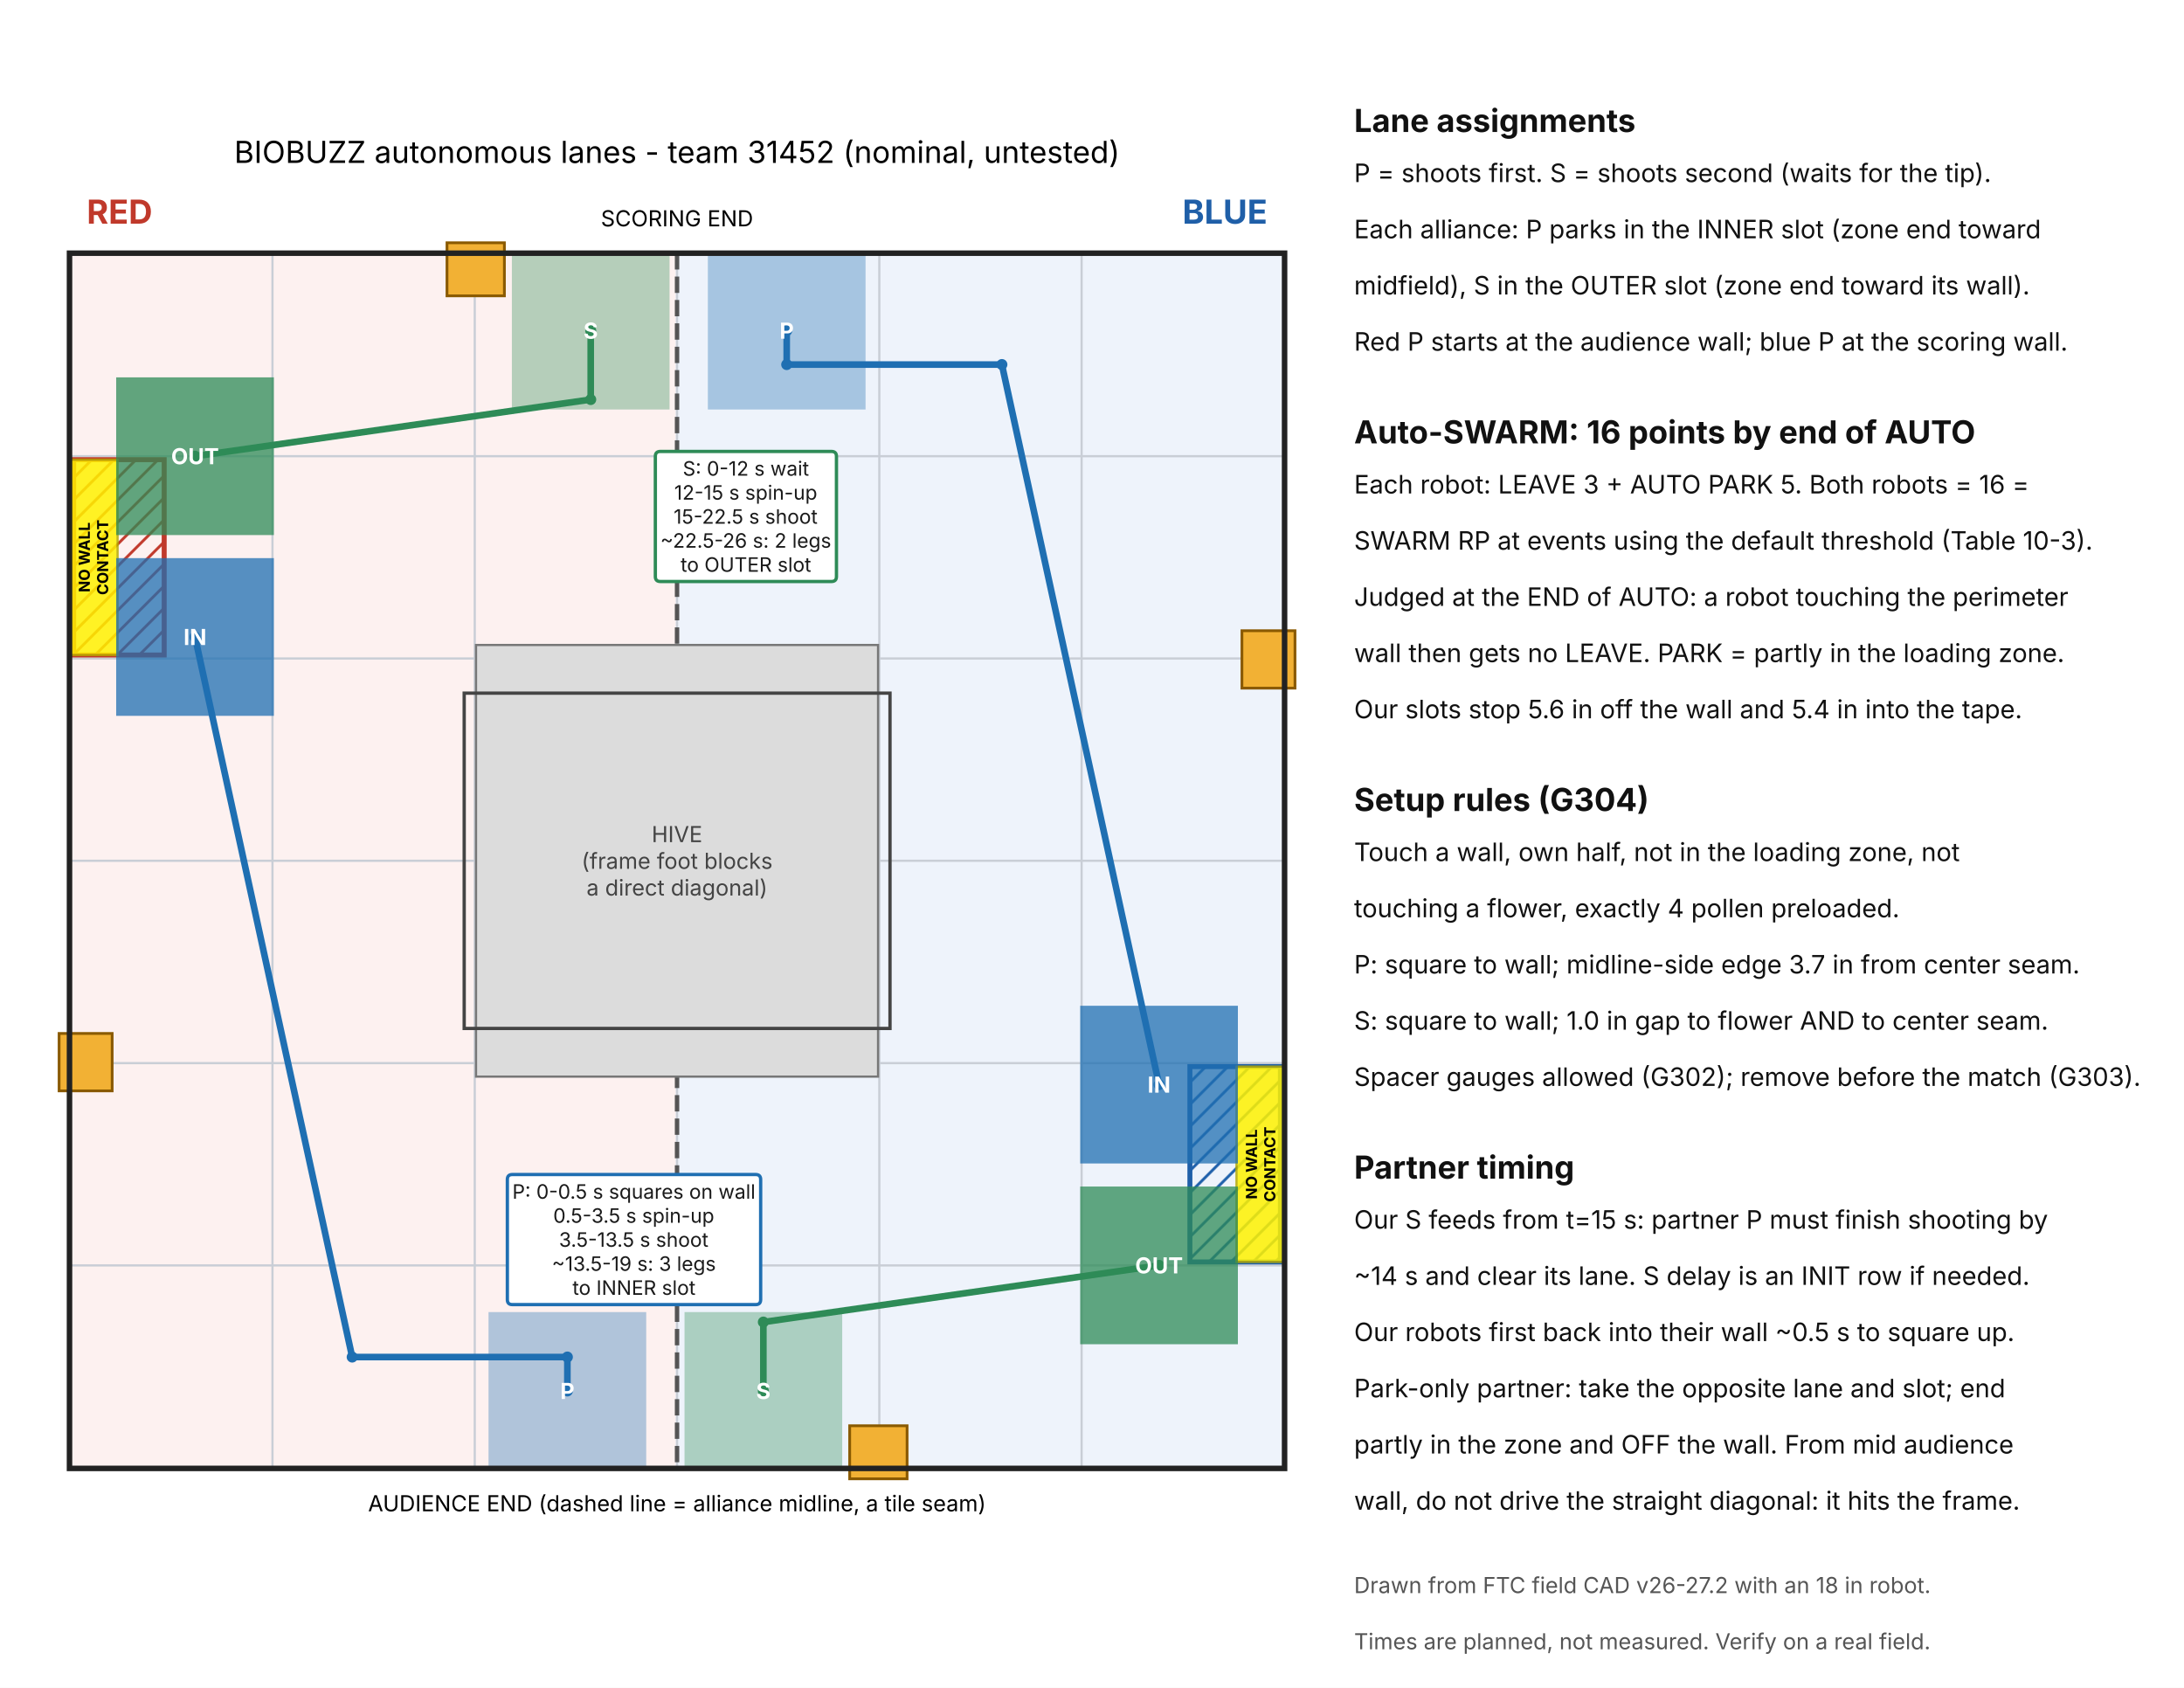
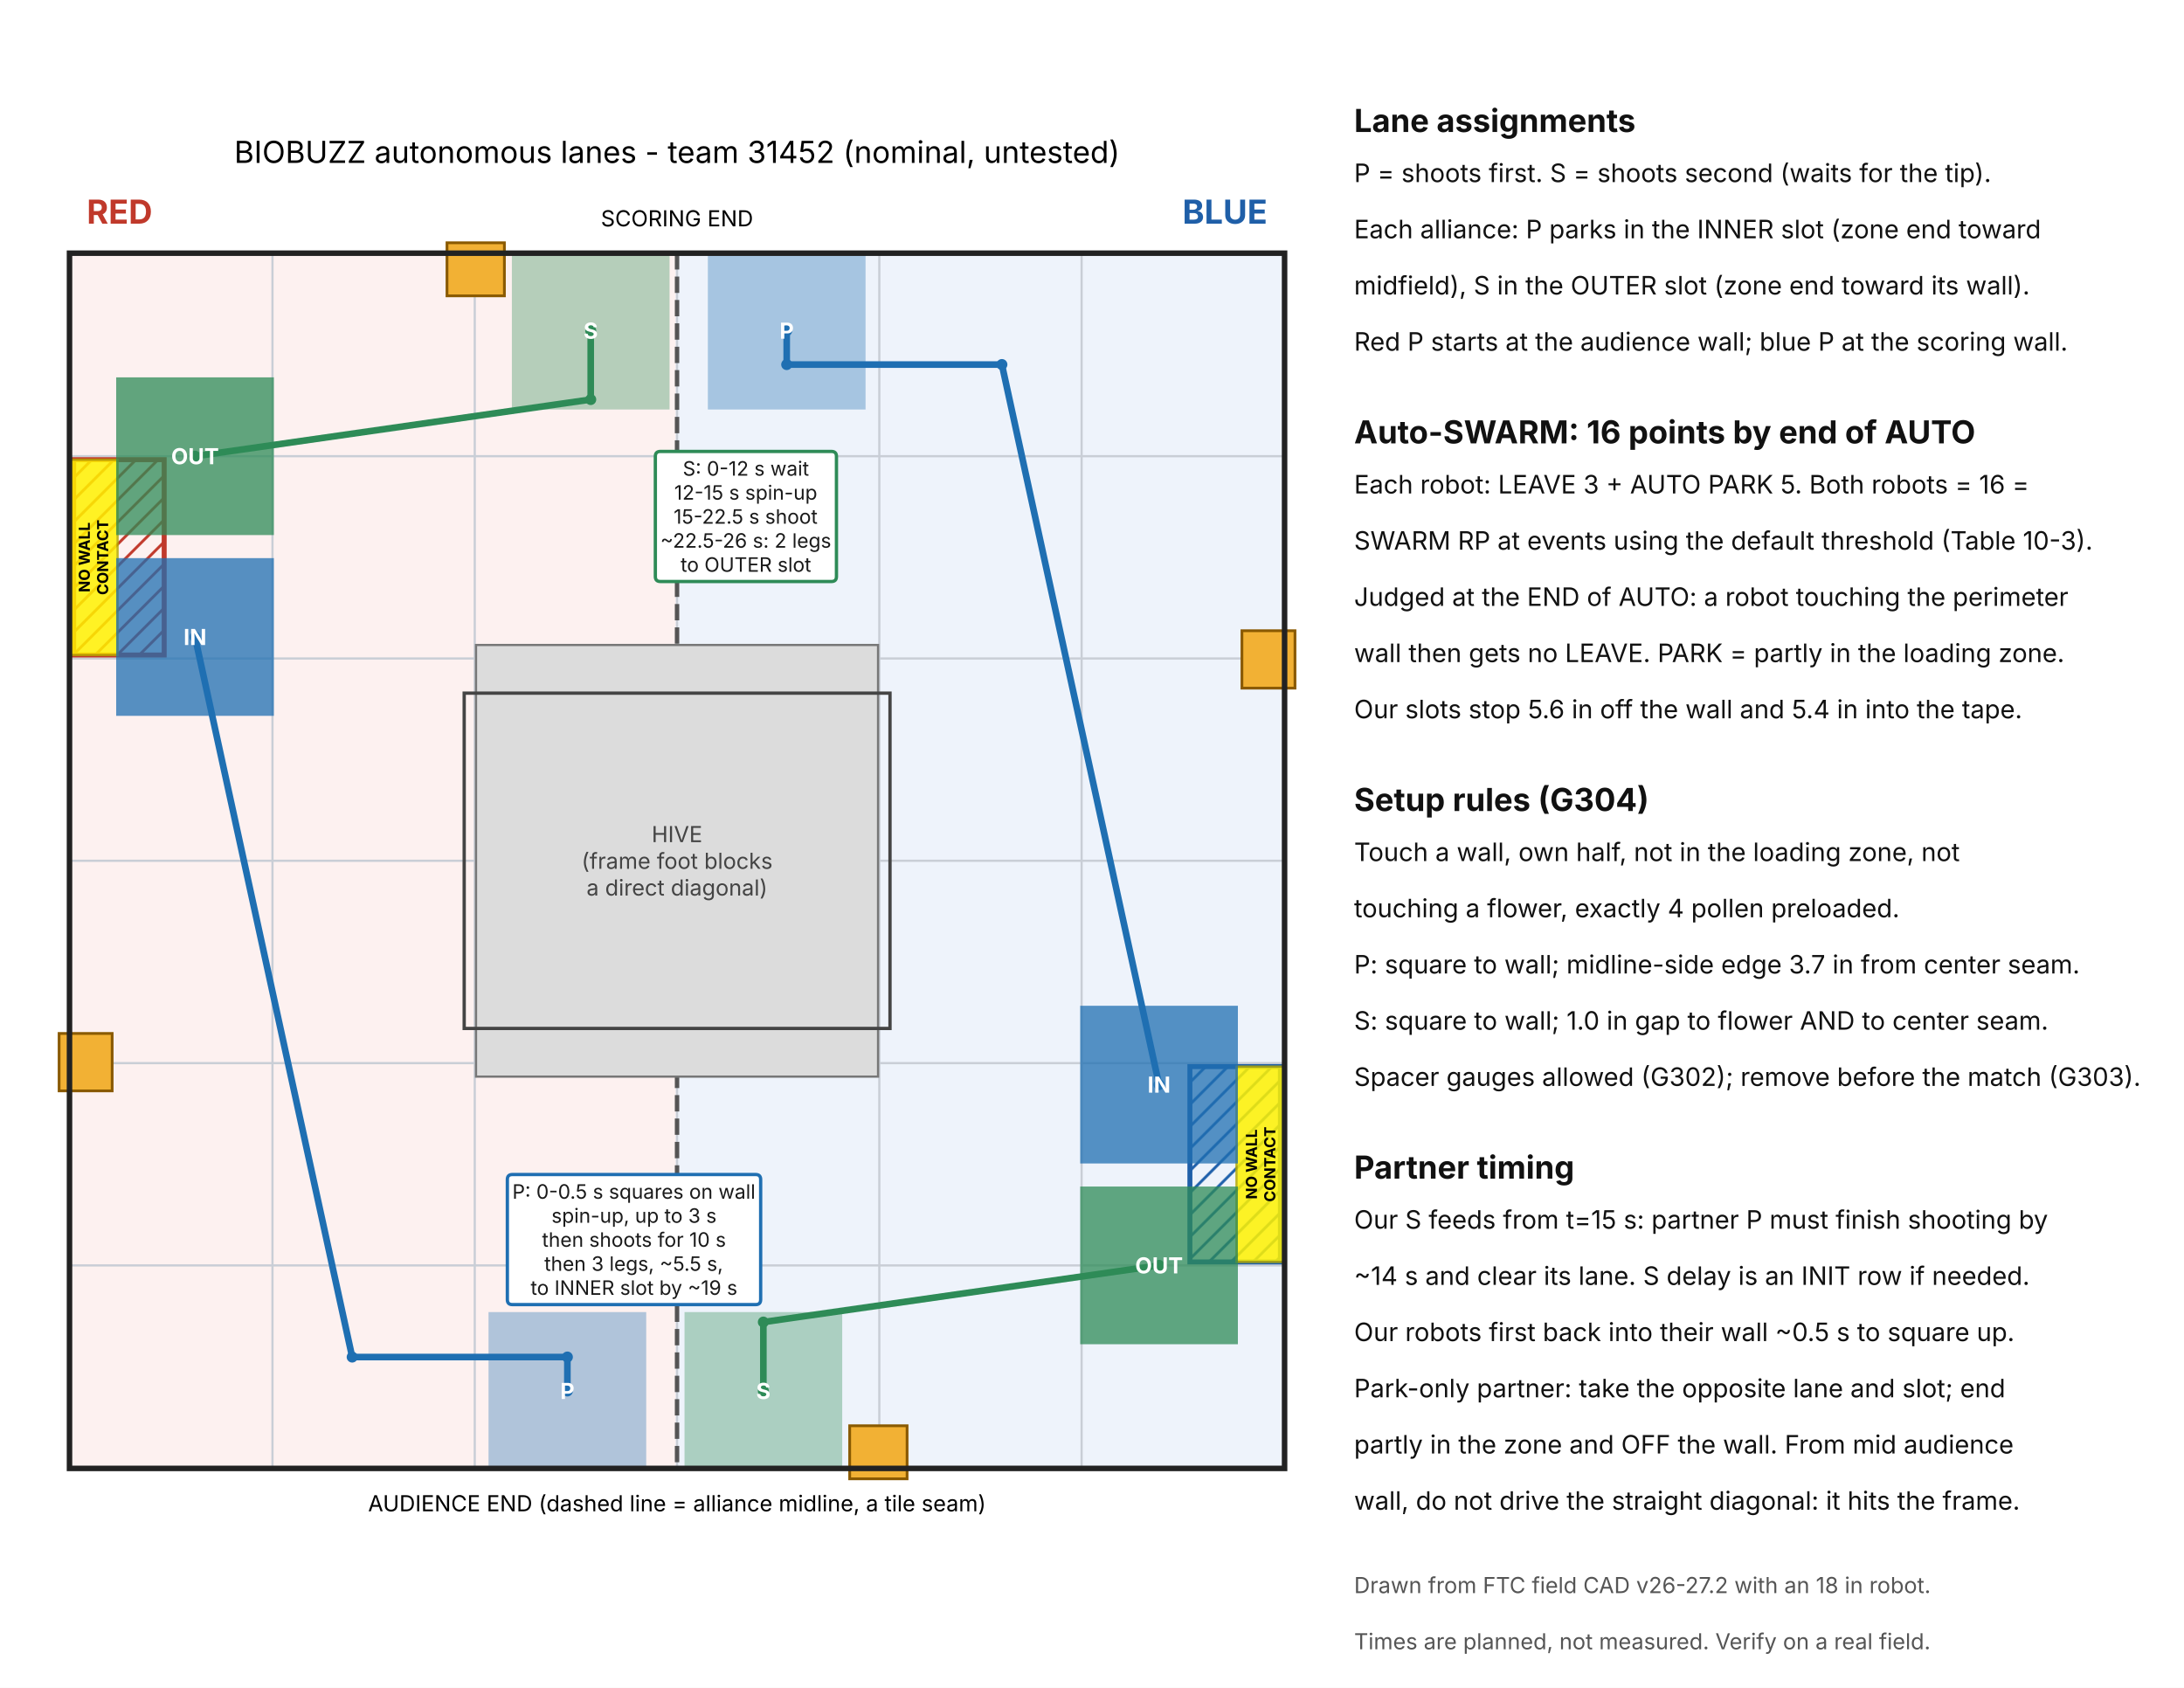
<svg xmlns="http://www.w3.org/2000/svg" xmlns:xlink="http://www.w3.org/1999/xlink" width="792pt" height="612pt" viewBox="0 0 792 612" version="1.1">
  <defs>
    <style type="text/css">*{stroke-linejoin: round; stroke-linecap: butt}</style>
  </defs>
  <g id="figure_1">
    <g id="patch_1">
      <path d="M 0 612 L 792 612 L 792 0 L 0 0 z " style="fill: #ffffff" />
    </g>
    <g id="axes_1">
      <g id="patch_2">
        <path d="M 25.204 91.804 L 245.52 91.804 L 245.52 532.436 L 25.204 532.436 z " clip-path="url(#p78948dc4eb)" style="fill: #fdf1f0; stroke: #fdf1f0; stroke-linejoin: miter" />
      </g>
      <g id="patch_3">
        <path d="M 245.52 91.804 L 465.836 91.804 L 465.836 532.436 L 245.52 532.436 z " clip-path="url(#p78948dc4eb)" style="fill: #eef3fb; stroke: #eef3fb; stroke-linejoin: miter" />
      </g>
      <g id="line2d_1">
        <path d="M 98.807 91.804 L 98.807 532.436 " clip-path="url(#p78948dc4eb)" style="fill: none; stroke: #c9ced6; stroke-width: 0.8; stroke-linecap: square" />
      </g>
      <g id="line2d_2">
        <path d="M 25.204 165.407 L 465.836 165.407 " clip-path="url(#p78948dc4eb)" style="fill: none; stroke: #c9ced6; stroke-width: 0.8; stroke-linecap: square" />
      </g>
      <g id="line2d_3">
        <path d="M 172.163 91.804 L 172.163 532.436 " clip-path="url(#p78948dc4eb)" style="fill: none; stroke: #c9ced6; stroke-width: 0.8; stroke-linecap: square" />
      </g>
      <g id="line2d_4">
        <path d="M 25.204 238.763 L 465.836 238.763 " clip-path="url(#p78948dc4eb)" style="fill: none; stroke: #c9ced6; stroke-width: 0.8; stroke-linecap: square" />
      </g>
      <g id="line2d_5">
        <path d="M 245.52 91.804 L 245.52 532.436 " clip-path="url(#p78948dc4eb)" style="fill: none; stroke: #c9ced6; stroke-width: 0.8; stroke-linecap: square" />
      </g>
      <g id="line2d_6">
        <path d="M 25.204 312.12 L 465.836 312.12 " clip-path="url(#p78948dc4eb)" style="fill: none; stroke: #c9ced6; stroke-width: 0.8; stroke-linecap: square" />
      </g>
      <g id="line2d_7">
        <path d="M 318.877 91.804 L 318.877 532.436 " clip-path="url(#p78948dc4eb)" style="fill: none; stroke: #c9ced6; stroke-width: 0.8; stroke-linecap: square" />
      </g>
      <g id="line2d_8">
        <path d="M 25.204 385.477 L 465.836 385.477 " clip-path="url(#p78948dc4eb)" style="fill: none; stroke: #c9ced6; stroke-width: 0.8; stroke-linecap: square" />
      </g>
      <g id="line2d_9">
        <path d="M 392.233 91.804 L 392.233 532.436 " clip-path="url(#p78948dc4eb)" style="fill: none; stroke: #c9ced6; stroke-width: 0.8; stroke-linecap: square" />
      </g>
      <g id="line2d_10">
        <path d="M 25.204 458.833 L 465.836 458.833 " clip-path="url(#p78948dc4eb)" style="fill: none; stroke: #c9ced6; stroke-width: 0.8; stroke-linecap: square" />
      </g>
      <g id="line2d_11">
        <path d="M 245.52 91.804 L 245.52 532.436 " clip-path="url(#p78948dc4eb)" style="fill: none; stroke-dasharray: 5.92,2.56; stroke-dashoffset: 0; stroke: #555555; stroke-width: 1.6" />
      </g>
      <g id="patch_4">
        <path d="M 172.625 233.866 L 318.415 233.866 L 318.415 390.374 L 172.625 390.374 z " clip-path="url(#p78948dc4eb)" style="fill: #dcdcdc; stroke: #777777; stroke-width: 0.8; stroke-linejoin: miter" />
      </g>
      <g id="patch_5">
        <path d="M 168.334 251.33 L 322.747 251.33 L 322.747 372.91 L 168.334 372.91 L 168.334 251.33 z " clip-path="url(#p78948dc4eb)" style="fill: none; stroke: #444444; stroke-width: 1.2; stroke-linejoin: miter" />
      </g>
      <g id="patch_6">
        <path d="M 26.715 166.671 L 59.538 166.671 L 59.538 237.499 L 26.715 237.499 z " clip-path="url(#p78948dc4eb)" style="fill: url(#h1e0a2d0806); stroke: #c0392b; stroke-width: 1.8; stroke-linejoin: miter" />
      </g>
      <g id="patch_7">
        <path d="M 431.502 386.741 L 464.325 386.741 L 464.325 457.569 L 431.502 457.569 z " clip-path="url(#p78948dc4eb)" style="fill: url(#h2e5eef8f7c); stroke: #1f5fa8; stroke-width: 1.8; stroke-linejoin: miter" />
      </g>
      <g id="text_1">
        <text style="font-weight: 700; font-size: 12px; font-family: 'Inter', 'DejaVu Sans', 'Bitstream Vera Sans', 'Computer Modern Sans Serif', 'Lucida Grande', 'Verdana', 'Geneva', 'Lucid', 'Arial', 'Helvetica', 'Avant Garde', sans-serif; text-anchor: start; fill: #c0392b" x="31.446" y="81.106" transform="rotate(-0 31.44644 81.10611)">RED</text>
      </g>
      <g id="text_2">
        <text style="font-weight: 700; font-size: 12px; font-family: 'Inter', 'DejaVu Sans', 'Bitstream Vera Sans', 'Computer Modern Sans Serif', 'Lucida Grande', 'Verdana', 'Geneva', 'Lucid', 'Arial', 'Helvetica', 'Avant Garde', sans-serif; text-anchor: end; fill: #1f5fa8" x="459.594" y="81.106" transform="rotate(-0 459.5936 81.10611)">BLUE</text>
      </g>
      <g id="text_3">
        <text style="font-size: 8px; font-family: 'Inter', 'DejaVu Sans', 'Bitstream Vera Sans', 'Computer Modern Sans Serif', 'Lucida Grande', 'Verdana', 'Geneva', 'Lucid', 'Arial', 'Helvetica', 'Avant Garde', sans-serif; text-anchor: middle" x="245.52" y="547.989" transform="rotate(-0 245.52 547.9894)">AUDIENCE END   (dashed line = alliance midline, a tile seam)</text>
      </g>
      <g id="text_4">
        <text style="font-size: 8px; font-family: 'Inter', 'DejaVu Sans', 'Bitstream Vera Sans', 'Computer Modern Sans Serif', 'Lucida Grande', 'Verdana', 'Geneva', 'Lucid', 'Arial', 'Helvetica', 'Avant Garde', sans-serif; text-anchor: middle" x="245.52" y="82.071" transform="rotate(-0 245.52 82.07096)">SCORING END</text>
      </g>
      <g id="text_5">
        <text style="font-size: 11px; font-family: 'Inter', 'DejaVu Sans', 'Bitstream Vera Sans', 'Computer Modern Sans Serif', 'Lucida Grande', 'Verdana', 'Geneva', 'Lucid', 'Arial', 'Helvetica', 'Avant Garde', sans-serif; text-anchor: middle" x="245.52" y="59.076" transform="rotate(-0 245.52 59.07614)">BIOBUZZ autonomous lanes - team 31452 (nominal, untested)</text>
      </g>
      <g id="text_6">
        <text style="font-size: 8px; font-family: 'Inter', 'DejaVu Sans', 'Bitstream Vera Sans', 'Computer Modern Sans Serif', 'Lucida Grande', 'Verdana', 'Geneva', 'Lucid', 'Arial', 'Helvetica', 'Avant Garde', sans-serif; fill: #444444" transform="translate(236.3088 305.3505)">HIVE</text>
        <text style="font-size: 8px; font-family: 'Inter', 'DejaVu Sans', 'Bitstream Vera Sans', 'Computer Modern Sans Serif', 'Lucida Grande', 'Verdana', 'Geneva', 'Lucid', 'Arial', 'Helvetica', 'Avant Garde', sans-serif; fill: #444444" transform="translate(210.8644 315.0302)">(frame foot blocks</text>
        <text style="font-size: 8px; font-family: 'Inter', 'DejaVu Sans', 'Bitstream Vera Sans', 'Computer Modern Sans Serif', 'Lucida Grande', 'Verdana', 'Geneva', 'Lucid', 'Arial', 'Helvetica', 'Avant Garde', sans-serif; fill: #444444" transform="translate(212.6875 324.7098)">a direct diagonal)</text>
      </g>
      <g id="patch_8">
        <path d="M 21.43 374.727 L 40.67 374.727 L 40.67 395.543 L 21.43 395.543 z " clip-path="url(#p78948dc4eb)" style="fill: #f2b134; stroke: #8a5a00; stroke-linejoin: miter" />
      </g>
      <g id="patch_9">
        <path d="M 450.37 228.697 L 469.61 228.697 L 469.61 249.513 L 450.37 249.513 z " clip-path="url(#p78948dc4eb)" style="fill: #f2b134; stroke: #8a5a00; stroke-linejoin: miter" />
      </g>
      <g id="patch_10">
        <path d="M 308.127 516.97 L 328.943 516.97 L 328.943 536.21 L 308.127 536.21 z " clip-path="url(#p78948dc4eb)" style="fill: #f2b134; stroke: #8a5a00; stroke-linejoin: miter" />
      </g>
      <g id="patch_11">
        <path d="M 162.097 88.03 L 182.913 88.03 L 182.913 107.27 L 162.097 107.27 z " clip-path="url(#p78948dc4eb)" style="fill: #f2b134; stroke: #8a5a00; stroke-linejoin: miter" />
      </g>
      <g id="patch_12">
        <path d="M 25.204 166.671 L 42.636 166.671 L 42.636 237.499 L 25.204 237.499 z " clip-path="url(#p78948dc4eb)" style="fill: #fff200; opacity: 0.85; stroke: #b5a800; stroke-width: 0.8; stroke-linejoin: miter" />
      </g>
      <g id="patch_13">
        <path d="M 448.404 386.741 L 465.836 386.741 L 465.836 457.569 L 448.404 457.569 z " clip-path="url(#p78948dc4eb)" style="fill: #fff200; opacity: 0.85; stroke: #b5a800; stroke-width: 0.8; stroke-linejoin: miter" />
      </g>
      <g id="patch_14">
        <path d="M 177.658 476.253 L 233.841 476.253 L 233.841 532.436 L 177.658 532.436 z " clip-path="url(#p78948dc4eb)" style="fill: #1f6fb2; opacity: 0.35; stroke: #1f6fb2; stroke-linejoin: miter" />
      </g>
      <g id="patch_15">
        <path d="M 42.636 202.875 L 98.819 202.875 L 98.819 259.058 L 42.636 259.058 z " clip-path="url(#p78948dc4eb)" style="fill: #1f6fb2; opacity: 0.75; stroke: #1f6fb2; stroke-linejoin: miter" />
      </g>
      <g id="patch_16">
        <path d="M 186.125 91.804 L 242.308 91.804 L 242.308 147.987 L 186.125 147.987 z " clip-path="url(#p78948dc4eb)" style="fill: #2e8b57; opacity: 0.35; stroke: #2e8b57; stroke-linejoin: miter" />
      </g>
      <g id="patch_17">
        <path d="M 42.636 137.328 L 98.819 137.328 L 98.819 193.511 L 42.636 193.511 z " clip-path="url(#p78948dc4eb)" style="fill: #2e8b57; opacity: 0.75; stroke: #2e8b57; stroke-linejoin: miter" />
      </g>
      <g id="patch_18">
        <path d="M 257.199 91.804 L 313.382 91.804 L 313.382 147.987 L 257.199 147.987 z " clip-path="url(#p78948dc4eb)" style="fill: #1f6fb2; opacity: 0.35; stroke: #1f6fb2; stroke-linejoin: miter" />
      </g>
      <g id="patch_19">
        <path d="M 392.221 365.182 L 448.404 365.182 L 448.404 421.365 L 392.221 421.365 z " clip-path="url(#p78948dc4eb)" style="fill: #1f6fb2; opacity: 0.75; stroke: #1f6fb2; stroke-linejoin: miter" />
      </g>
      <g id="patch_20">
        <path d="M 248.732 476.253 L 304.915 476.253 L 304.915 532.436 L 248.732 532.436 z " clip-path="url(#p78948dc4eb)" style="fill: #2e8b57; opacity: 0.35; stroke: #2e8b57; stroke-linejoin: miter" />
      </g>
      <g id="patch_21">
        <path d="M 392.221 430.729 L 448.404 430.729 L 448.404 486.912 L 392.221 486.912 z " clip-path="url(#p78948dc4eb)" style="fill: #2e8b57; opacity: 0.75; stroke: #2e8b57; stroke-linejoin: miter" />
      </g>
      <g id="line2d_12">
        <path d="M 205.75 504.345 L 205.75 492.056 L 127.717 492.056 L 70.728 230.967 " clip-path="url(#p78948dc4eb)" style="fill: none; stroke: #1f6fb2; stroke-width: 2.4; stroke-linecap: square" />
        <defs>
          <path id="me454d26528" d="M 0 1.5 C 0.398 1.5 0.779 1.342 1.061 1.061 C 1.342 0.779 1.5 0.398 1.5 0 C 1.5 -0.398 1.342 -0.779 1.061 -1.061 C 0.779 -1.342 0.398 -1.5 0 -1.5 C -0.398 -1.5 -0.779 -1.342 -1.061 -1.061 C -1.342 -0.779 -1.5 -0.398 -1.5 0 C -1.5 0.398 -1.342 0.779 -1.061 1.061 C -0.779 1.342 -0.398 1.5 0 1.5 z " style="stroke: #1f6fb2" />
        </defs>
        <g clip-path="url(#p78948dc4eb)">
          <use xlink:href="#me454d26528" x="205.75" y="504.345" style="fill: #1f6fb2; stroke: #1f6fb2" />
          <use xlink:href="#me454d26528" x="205.75" y="492.056" style="fill: #1f6fb2; stroke: #1f6fb2" />
          <use xlink:href="#me454d26528" x="127.717" y="492.056" style="fill: #1f6fb2; stroke: #1f6fb2" />
          <use xlink:href="#me454d26528" x="70.728" y="230.967" style="fill: #1f6fb2; stroke: #1f6fb2" />
        </g>
      </g>
      <g id="line2d_13">
        <path d="M 214.217 119.895 L 214.217 144.866 L 70.728 165.419 " clip-path="url(#p78948dc4eb)" style="fill: none; stroke: #2e8b57; stroke-width: 2.4; stroke-linecap: square" />
        <defs>
          <path id="m3c2241cee3" d="M 0 1.5 C 0.398 1.5 0.779 1.342 1.061 1.061 C 1.342 0.779 1.5 0.398 1.5 0 C 1.5 -0.398 1.342 -0.779 1.061 -1.061 C 0.779 -1.342 0.398 -1.5 0 -1.5 C -0.398 -1.5 -0.779 -1.342 -1.061 -1.061 C -1.342 -0.779 -1.5 -0.398 -1.5 0 C -1.5 0.398 -1.342 0.779 -1.061 1.061 C -0.779 1.342 -0.398 1.5 0 1.5 z " style="stroke: #2e8b57" />
        </defs>
        <g clip-path="url(#p78948dc4eb)">
          <use xlink:href="#m3c2241cee3" x="214.217" y="119.895" style="fill: #2e8b57; stroke: #2e8b57" />
          <use xlink:href="#m3c2241cee3" x="214.217" y="144.866" style="fill: #2e8b57; stroke: #2e8b57" />
          <use xlink:href="#m3c2241cee3" x="70.728" y="165.419" style="fill: #2e8b57; stroke: #2e8b57" />
        </g>
      </g>
      <g id="line2d_14">
        <path d="M 285.29 119.895 L 285.29 132.184 L 363.323 132.184 L 420.312 393.273 " clip-path="url(#p78948dc4eb)" style="fill: none; stroke: #1f6fb2; stroke-width: 2.4; stroke-linecap: square" />
        <g clip-path="url(#p78948dc4eb)">
          <use xlink:href="#me454d26528" x="285.29" y="119.895" style="fill: #1f6fb2; stroke: #1f6fb2" />
          <use xlink:href="#me454d26528" x="285.29" y="132.184" style="fill: #1f6fb2; stroke: #1f6fb2" />
          <use xlink:href="#me454d26528" x="363.323" y="132.184" style="fill: #1f6fb2; stroke: #1f6fb2" />
          <use xlink:href="#me454d26528" x="420.312" y="393.273" style="fill: #1f6fb2; stroke: #1f6fb2" />
        </g>
      </g>
      <g id="line2d_15">
        <path d="M 276.823 504.345 L 276.823 479.374 L 420.312 458.821 " clip-path="url(#p78948dc4eb)" style="fill: none; stroke: #2e8b57; stroke-width: 2.4; stroke-linecap: square" />
        <g clip-path="url(#p78948dc4eb)">
          <use xlink:href="#m3c2241cee3" x="276.823" y="504.345" style="fill: #2e8b57; stroke: #2e8b57" />
          <use xlink:href="#m3c2241cee3" x="276.823" y="479.374" style="fill: #2e8b57; stroke: #2e8b57" />
          <use xlink:href="#m3c2241cee3" x="420.312" y="458.821" style="fill: #2e8b57; stroke: #2e8b57" />
        </g>
      </g>
      <g id="patch_22">
        <path d="M 25.204 91.804 L 465.836 91.804 L 465.836 532.436 L 25.204 532.436 L 25.204 91.804 z " clip-path="url(#p78948dc4eb)" style="fill: none; stroke: #222222; stroke-width: 2; stroke-linejoin: miter" />
      </g>
      <g id="text_7">
        <text style="font-weight: 700; font-size: 5.5px; font-family: 'Inter', 'DejaVu Sans', 'Bitstream Vera Sans', 'Computer Modern Sans Serif', 'Lucida Grande', 'Verdana', 'Geneva', 'Lucid', 'Arial', 'Helvetica', 'Avant Garde', sans-serif" transform="translate(32.56999 214.7709) rotate(-90)">NO WALL</text>
        <text style="font-weight: 700; font-size: 5.5px; font-family: 'Inter', 'DejaVu Sans', 'Bitstream Vera Sans', 'Computer Modern Sans Serif', 'Lucida Grande', 'Verdana', 'Geneva', 'Lucid', 'Arial', 'Helvetica', 'Avant Garde', sans-serif" transform="translate(39.22478 215.7325) rotate(-90)">CONTACT</text>
      </g>
      <g id="text_8">
        <text style="font-weight: 700; font-size: 5.5px; font-family: 'Inter', 'DejaVu Sans', 'Bitstream Vera Sans', 'Computer Modern Sans Serif', 'Lucida Grande', 'Verdana', 'Geneva', 'Lucid', 'Arial', 'Helvetica', 'Avant Garde', sans-serif" transform="translate(455.8167 434.8404) rotate(-90)">NO WALL</text>
        <text style="font-weight: 700; font-size: 5.5px; font-family: 'Inter', 'DejaVu Sans', 'Bitstream Vera Sans', 'Computer Modern Sans Serif', 'Lucida Grande', 'Verdana', 'Geneva', 'Lucid', 'Arial', 'Helvetica', 'Avant Garde', sans-serif" transform="translate(462.4715 435.8021) rotate(-90)">CONTACT</text>
      </g>
      <g id="text_9">
        <text style="font-weight: 700; font-size: 8px; font-family: 'Inter', 'DejaVu Sans', 'Bitstream Vera Sans', 'Computer Modern Sans Serif', 'Lucida Grande', 'Verdana', 'Geneva', 'Lucid', 'Arial', 'Helvetica', 'Avant Garde', sans-serif; text-anchor: middle; fill: #ffffff" x="205.75" y="507.255" transform="rotate(-0 205.7497 507.2547)">P</text>
      </g>
      <g id="text_10">
        <text style="font-weight: 700; font-size: 8px; font-family: 'Inter', 'DejaVu Sans', 'Bitstream Vera Sans', 'Computer Modern Sans Serif', 'Lucida Grande', 'Verdana', 'Geneva', 'Lucid', 'Arial', 'Helvetica', 'Avant Garde', sans-serif; text-anchor: middle; fill: #ffffff" x="70.728" y="233.877" transform="rotate(-0 70.72786 233.8767)">IN</text>
      </g>
      <g id="text_11">
        <text style="font-weight: 700; font-size: 8px; font-family: 'Inter', 'DejaVu Sans', 'Bitstream Vera Sans', 'Computer Modern Sans Serif', 'Lucida Grande', 'Verdana', 'Geneva', 'Lucid', 'Arial', 'Helvetica', 'Avant Garde', sans-serif; text-anchor: middle; fill: #ffffff" x="214.217" y="122.806" transform="rotate(-0 214.2166 122.8056)">S</text>
      </g>
      <g id="text_12">
        <text style="font-weight: 700; font-size: 8px; font-family: 'Inter', 'DejaVu Sans', 'Bitstream Vera Sans', 'Computer Modern Sans Serif', 'Lucida Grande', 'Verdana', 'Geneva', 'Lucid', 'Arial', 'Helvetica', 'Avant Garde', sans-serif; text-anchor: middle; fill: #ffffff" x="70.728" y="168.33" transform="rotate(-0 70.72786 168.3296)">OUT</text>
      </g>
      <g id="text_13">
        <text style="font-weight: 700; font-size: 8px; font-family: 'Inter', 'DejaVu Sans', 'Bitstream Vera Sans', 'Computer Modern Sans Serif', 'Lucida Grande', 'Verdana', 'Geneva', 'Lucid', 'Arial', 'Helvetica', 'Avant Garde', sans-serif; text-anchor: middle; fill: #ffffff" x="285.29" y="122.806" transform="rotate(-0 285.2903 122.8056)">P</text>
      </g>
      <g id="text_14">
        <text style="font-weight: 700; font-size: 8px; font-family: 'Inter', 'DejaVu Sans', 'Bitstream Vera Sans', 'Computer Modern Sans Serif', 'Lucida Grande', 'Verdana', 'Geneva', 'Lucid', 'Arial', 'Helvetica', 'Avant Garde', sans-serif; text-anchor: middle; fill: #ffffff" x="420.312" y="396.184" transform="rotate(-0 420.3121 396.1837)">IN</text>
      </g>
      <g id="text_15">
        <text style="font-weight: 700; font-size: 8px; font-family: 'Inter', 'DejaVu Sans', 'Bitstream Vera Sans', 'Computer Modern Sans Serif', 'Lucida Grande', 'Verdana', 'Geneva', 'Lucid', 'Arial', 'Helvetica', 'Avant Garde', sans-serif; text-anchor: middle; fill: #ffffff" x="276.823" y="507.255" transform="rotate(-0 276.8234 507.2547)">S</text>
      </g>
      <g id="text_16">
        <text style="font-weight: 700; font-size: 8px; font-family: 'Inter', 'DejaVu Sans', 'Bitstream Vera Sans', 'Computer Modern Sans Serif', 'Lucida Grande', 'Verdana', 'Geneva', 'Lucid', 'Arial', 'Helvetica', 'Avant Garde', sans-serif; text-anchor: middle; fill: #ffffff" x="420.312" y="461.731" transform="rotate(-0 420.3121 461.7307)">OUT</text>
      </g>
      <g id="text_17">
        <g id="patch_23">
          <path d="M 185.785 473.036 L 274.042 473.036 Q 275.842 473.036 275.842 471.236 L 275.842 427.677 Q 275.842 425.877 274.042 425.877 L 185.785 425.877 Q 183.985 425.877 183.985 427.677 L 183.985 471.236 Q 183.985 473.036 185.785 473.036 z " style="fill: #ffffff; stroke: #1f6fb2; stroke-width: 1.2; stroke-linejoin: miter" />
        </g>
        <text style="font-size: 7.2px; font-family: 'Inter', 'DejaVu Sans', 'Bitstream Vera Sans', 'Computer Modern Sans Serif', 'Lucida Grande', 'Verdana', 'Geneva', 'Lucid', 'Arial', 'Helvetica', 'Avant Garde', sans-serif; fill: #1a1a1a" transform="translate(185.7854 434.6524)">P: 0-0.5 s squares on wall</text>
-         <text style="font-size: 7.2px; font-family: 'Inter', 'DejaVu Sans', 'Bitstream Vera Sans', 'Computer Modern Sans Serif', 'Lucida Grande', 'Verdana', 'Geneva', 'Lucid', 'Arial', 'Helvetica', 'Avant Garde', sans-serif; fill: #1a1a1a" transform="translate(200.6084 443.3641)">0.5-3.5 s spin-up</text>
-         <text style="font-size: 7.2px; font-family: 'Inter', 'DejaVu Sans', 'Bitstream Vera Sans', 'Computer Modern Sans Serif', 'Lucida Grande', 'Verdana', 'Geneva', 'Lucid', 'Arial', 'Helvetica', 'Avant Garde', sans-serif; fill: #1a1a1a" transform="translate(202.7094 452.0758)">3.5-13.5 s shoot</text>
-         <text style="font-size: 7.2px; font-family: 'Inter', 'DejaVu Sans', 'Bitstream Vera Sans', 'Computer Modern Sans Serif', 'Lucida Grande', 'Verdana', 'Geneva', 'Lucid', 'Arial', 'Helvetica', 'Avant Garde', sans-serif; fill: #1a1a1a" transform="translate(200.1207 460.7875)">~13.5-19 s: 3 legs</text>
-         <text style="font-size: 7.2px; font-family: 'Inter', 'DejaVu Sans', 'Bitstream Vera Sans', 'Computer Modern Sans Serif', 'Lucida Grande', 'Verdana', 'Geneva', 'Lucid', 'Arial', 'Helvetica', 'Avant Garde', sans-serif; fill: #1a1a1a" transform="translate(207.6054 469.4993)">to INNER slot</text>
+         <text style="font-size: 7.2px; font-family: 'Inter', 'DejaVu Sans', 'Bitstream Vera Sans', 'Computer Modern Sans Serif', 'Lucida Grande', 'Verdana', 'Geneva', 'Lucid', 'Arial', 'Helvetica', 'Avant Garde', sans-serif; fill: #1a1a1a" transform="translate(199.9756 443.3641)">spin-up, up to 3 s</text>
+         <text style="font-size: 7.2px; font-family: 'Inter', 'DejaVu Sans', 'Bitstream Vera Sans', 'Computer Modern Sans Serif', 'Lucida Grande', 'Verdana', 'Geneva', 'Lucid', 'Arial', 'Helvetica', 'Avant Garde', sans-serif; fill: #1a1a1a" transform="translate(196.5652 452.0758)">then shoots for 10 s</text>
+         <text style="font-size: 7.2px; font-family: 'Inter', 'DejaVu Sans', 'Bitstream Vera Sans', 'Computer Modern Sans Serif', 'Lucida Grande', 'Verdana', 'Geneva', 'Lucid', 'Arial', 'Helvetica', 'Avant Garde', sans-serif; fill: #1a1a1a" transform="translate(197.4067 460.7875)">then 3 legs, ~5.5 s,</text>
+         <text style="font-size: 7.2px; font-family: 'Inter', 'DejaVu Sans', 'Bitstream Vera Sans', 'Computer Modern Sans Serif', 'Lucida Grande', 'Verdana', 'Geneva', 'Lucid', 'Arial', 'Helvetica', 'Avant Garde', sans-serif; fill: #1a1a1a" transform="translate(192.4319 469.4993)">to INNER slot by ~19 s</text>
      </g>
      <g id="text_18">
        <g id="patch_24">
          <path d="M 239.453 210.848 L 301.527 210.848 Q 303.327 210.848 303.327 209.048 L 303.327 165.489 Q 303.327 163.689 301.527 163.689 L 239.453 163.689 Q 237.653 163.689 237.653 165.489 L 237.653 209.048 Q 237.653 210.848 239.453 210.848 z " style="fill: #ffffff; stroke: #2e8b57; stroke-width: 1.2; stroke-linejoin: miter" />
        </g>
        <text style="font-size: 7.2px; font-family: 'Inter', 'DejaVu Sans', 'Bitstream Vera Sans', 'Computer Modern Sans Serif', 'Lucida Grande', 'Verdana', 'Geneva', 'Lucid', 'Arial', 'Helvetica', 'Avant Garde', sans-serif; fill: #1a1a1a" transform="translate(247.6011 172.4642)">S: 0-12 s wait</text>
        <text style="font-size: 7.2px; font-family: 'Inter', 'DejaVu Sans', 'Bitstream Vera Sans', 'Computer Modern Sans Serif', 'Lucida Grande', 'Verdana', 'Geneva', 'Lucid', 'Arial', 'Helvetica', 'Avant Garde', sans-serif; fill: #1a1a1a" transform="translate(244.5045 181.1759)">12-15 s spin-up</text>
        <text style="font-size: 7.2px; font-family: 'Inter', 'DejaVu Sans', 'Bitstream Vera Sans', 'Computer Modern Sans Serif', 'Lucida Grande', 'Verdana', 'Geneva', 'Lucid', 'Arial', 'Helvetica', 'Avant Garde', sans-serif; fill: #1a1a1a" transform="translate(244.2879 189.8876)">15-22.5 s shoot</text>
        <text style="font-size: 7.2px; font-family: 'Inter', 'DejaVu Sans', 'Bitstream Vera Sans', 'Computer Modern Sans Serif', 'Lucida Grande', 'Verdana', 'Geneva', 'Lucid', 'Arial', 'Helvetica', 'Avant Garde', sans-serif; fill: #1a1a1a" transform="translate(239.4532 198.5993)">~22.5-26 s: 2 legs</text>
        <text style="font-size: 7.2px; font-family: 'Inter', 'DejaVu Sans', 'Bitstream Vera Sans', 'Computer Modern Sans Serif', 'Lucida Grande', 'Verdana', 'Geneva', 'Lucid', 'Arial', 'Helvetica', 'Avant Garde', sans-serif; fill: #1a1a1a" transform="translate(246.8181 207.311)">to OUTER slot</text>
      </g>
    </g>
    <g id="axes_2">
      <g id="text_19">
        <text style="font-weight: 700; font-size: 11.5px; font-family: 'Inter', 'DejaVu Sans', 'Bitstream Vera Sans', 'Computer Modern Sans Serif', 'Lucida Grande', 'Verdana', 'Geneva', 'Lucid', 'Arial', 'Helvetica', 'Avant Garde', sans-serif; text-anchor: start; fill: #111111" x="491.04" y="47.861" transform="rotate(-0 491.04 47.86062)">Lane assignments</text>
      </g>
      <g id="text_20">
        <text style="font-size: 9.2px; font-family: 'Inter', 'DejaVu Sans', 'Bitstream Vera Sans', 'Computer Modern Sans Serif', 'Lucida Grande', 'Verdana', 'Geneva', 'Lucid', 'Arial', 'Helvetica', 'Avant Garde', sans-serif; text-anchor: start; fill: #111111" x="491.04" y="66.012" transform="rotate(-0 491.04 66.0121)">P = shoots first.  S = shoots second (waits for the tip).</text>
      </g>
      <g id="text_21">
        <text style="font-size: 9.2px; font-family: 'Inter', 'DejaVu Sans', 'Bitstream Vera Sans', 'Computer Modern Sans Serif', 'Lucida Grande', 'Verdana', 'Geneva', 'Lucid', 'Arial', 'Helvetica', 'Avant Garde', sans-serif; text-anchor: start; fill: #111111" x="491.04" y="86.392" transform="rotate(-0 491.04 86.3917)">Each alliance: P parks in the INNER slot (zone end toward</text>
      </g>
      <g id="text_22">
        <text style="font-size: 9.2px; font-family: 'Inter', 'DejaVu Sans', 'Bitstream Vera Sans', 'Computer Modern Sans Serif', 'Lucida Grande', 'Verdana', 'Geneva', 'Lucid', 'Arial', 'Helvetica', 'Avant Garde', sans-serif; text-anchor: start; fill: #111111" x="491.04" y="106.771" transform="rotate(-0 491.04 106.7713)">midfield), S in the OUTER slot (zone end toward its wall).</text>
      </g>
      <g id="text_23">
        <text style="font-size: 9.2px; font-family: 'Inter', 'DejaVu Sans', 'Bitstream Vera Sans', 'Computer Modern Sans Serif', 'Lucida Grande', 'Verdana', 'Geneva', 'Lucid', 'Arial', 'Helvetica', 'Avant Garde', sans-serif; text-anchor: start; fill: #111111" x="491.04" y="127.151" transform="rotate(-0 491.04 127.1509)">Red P starts at the audience wall; blue P at the scoring wall.</text>
      </g>
      <g id="text_24">
        <text style="font-weight: 700; font-size: 11.5px; font-family: 'Inter', 'DejaVu Sans', 'Bitstream Vera Sans', 'Computer Modern Sans Serif', 'Lucida Grande', 'Verdana', 'Geneva', 'Lucid', 'Arial', 'Helvetica', 'Avant Garde', sans-serif; text-anchor: start; fill: #111111" x="491.04" y="160.775" transform="rotate(-0 491.04 160.7746)">Auto-SWARM: 16 points by end of AUTO</text>
      </g>
      <g id="text_25">
        <text style="font-size: 9.2px; font-family: 'Inter', 'DejaVu Sans', 'Bitstream Vera Sans', 'Computer Modern Sans Serif', 'Lucida Grande', 'Verdana', 'Geneva', 'Lucid', 'Arial', 'Helvetica', 'Avant Garde', sans-serif; text-anchor: start; fill: #111111" x="491.04" y="178.926" transform="rotate(-0 491.04 178.9261)">Each robot: LEAVE 3 + AUTO PARK 5. Both robots = 16 =</text>
      </g>
      <g id="text_26">
        <text style="font-size: 9.2px; font-family: 'Inter', 'DejaVu Sans', 'Bitstream Vera Sans', 'Computer Modern Sans Serif', 'Lucida Grande', 'Verdana', 'Geneva', 'Lucid', 'Arial', 'Helvetica', 'Avant Garde', sans-serif; text-anchor: start; fill: #111111" x="491.04" y="199.306" transform="rotate(-0 491.04 199.3057)">SWARM RP at events using the default threshold (Table 10-3).</text>
      </g>
      <g id="text_27">
        <text style="font-size: 9.2px; font-family: 'Inter', 'DejaVu Sans', 'Bitstream Vera Sans', 'Computer Modern Sans Serif', 'Lucida Grande', 'Verdana', 'Geneva', 'Lucid', 'Arial', 'Helvetica', 'Avant Garde', sans-serif; text-anchor: start; fill: #111111" x="491.04" y="219.685" transform="rotate(-0 491.04 219.6853)">Judged at the END of AUTO: a robot touching the perimeter</text>
      </g>
      <g id="text_28">
        <text style="font-size: 9.2px; font-family: 'Inter', 'DejaVu Sans', 'Bitstream Vera Sans', 'Computer Modern Sans Serif', 'Lucida Grande', 'Verdana', 'Geneva', 'Lucid', 'Arial', 'Helvetica', 'Avant Garde', sans-serif; text-anchor: start; fill: #111111" x="491.04" y="240.065" transform="rotate(-0 491.04 240.0649)">wall then gets no LEAVE. PARK = partly in the loading zone.</text>
      </g>
      <g id="text_29">
        <text style="font-size: 9.2px; font-family: 'Inter', 'DejaVu Sans', 'Bitstream Vera Sans', 'Computer Modern Sans Serif', 'Lucida Grande', 'Verdana', 'Geneva', 'Lucid', 'Arial', 'Helvetica', 'Avant Garde', sans-serif; text-anchor: start; fill: #111111" x="491.04" y="260.445" transform="rotate(-0 491.04 260.4445)">Our slots stop 5.6 in off the wall and 5.4 in into the tape.</text>
      </g>
      <g id="text_30">
        <text style="font-weight: 700; font-size: 11.5px; font-family: 'Inter', 'DejaVu Sans', 'Bitstream Vera Sans', 'Computer Modern Sans Serif', 'Lucida Grande', 'Verdana', 'Geneva', 'Lucid', 'Arial', 'Helvetica', 'Avant Garde', sans-serif; text-anchor: start; fill: #111111" x="491.04" y="294.068" transform="rotate(-0 491.04 294.0682)">Setup rules (G304)</text>
      </g>
      <g id="text_31">
        <text style="font-size: 9.2px; font-family: 'Inter', 'DejaVu Sans', 'Bitstream Vera Sans', 'Computer Modern Sans Serif', 'Lucida Grande', 'Verdana', 'Geneva', 'Lucid', 'Arial', 'Helvetica', 'Avant Garde', sans-serif; text-anchor: start; fill: #111111" x="491.04" y="312.22" transform="rotate(-0 491.04 312.2197)">Touch a wall, own half, not in the loading zone, not</text>
      </g>
      <g id="text_32">
        <text style="font-size: 9.2px; font-family: 'Inter', 'DejaVu Sans', 'Bitstream Vera Sans', 'Computer Modern Sans Serif', 'Lucida Grande', 'Verdana', 'Geneva', 'Lucid', 'Arial', 'Helvetica', 'Avant Garde', sans-serif; text-anchor: start; fill: #111111" x="491.04" y="332.599" transform="rotate(-0 491.04 332.5993)">touching a flower, exactly 4 pollen preloaded.</text>
      </g>
      <g id="text_33">
        <text style="font-size: 9.2px; font-family: 'Inter', 'DejaVu Sans', 'Bitstream Vera Sans', 'Computer Modern Sans Serif', 'Lucida Grande', 'Verdana', 'Geneva', 'Lucid', 'Arial', 'Helvetica', 'Avant Garde', sans-serif; text-anchor: start; fill: #111111" x="491.04" y="352.979" transform="rotate(-0 491.04 352.9789)">P: square to wall; midline-side edge 3.7 in from center seam.</text>
      </g>
      <g id="text_34">
        <text style="font-size: 9.2px; font-family: 'Inter', 'DejaVu Sans', 'Bitstream Vera Sans', 'Computer Modern Sans Serif', 'Lucida Grande', 'Verdana', 'Geneva', 'Lucid', 'Arial', 'Helvetica', 'Avant Garde', sans-serif; text-anchor: start; fill: #111111" x="491.04" y="373.358" transform="rotate(-0 491.04 373.3585)">S: square to wall; 1.0 in gap to flower AND to center seam.</text>
      </g>
      <g id="text_35">
        <text style="font-size: 9.2px; font-family: 'Inter', 'DejaVu Sans', 'Bitstream Vera Sans', 'Computer Modern Sans Serif', 'Lucida Grande', 'Verdana', 'Geneva', 'Lucid', 'Arial', 'Helvetica', 'Avant Garde', sans-serif; text-anchor: start; fill: #111111" x="491.04" y="393.738" transform="rotate(-0 491.04 393.7381)">Spacer gauges allowed (G302); remove before the match (G303).</text>
      </g>
      <g id="text_36">
        <text style="font-weight: 700; font-size: 11.5px; font-family: 'Inter', 'DejaVu Sans', 'Bitstream Vera Sans', 'Computer Modern Sans Serif', 'Lucida Grande', 'Verdana', 'Geneva', 'Lucid', 'Arial', 'Helvetica', 'Avant Garde', sans-serif; text-anchor: start; fill: #111111" x="491.04" y="427.362" transform="rotate(-0 491.04 427.3618)">Partner timing</text>
      </g>
      <g id="text_37">
        <text style="font-size: 9.2px; font-family: 'Inter', 'DejaVu Sans', 'Bitstream Vera Sans', 'Computer Modern Sans Serif', 'Lucida Grande', 'Verdana', 'Geneva', 'Lucid', 'Arial', 'Helvetica', 'Avant Garde', sans-serif; text-anchor: start; fill: #111111" x="491.04" y="445.513" transform="rotate(-0 491.04 445.5133)">Our S feeds from t=15 s: partner P must finish shooting by</text>
      </g>
      <g id="text_38">
        <text style="font-size: 9.2px; font-family: 'Inter', 'DejaVu Sans', 'Bitstream Vera Sans', 'Computer Modern Sans Serif', 'Lucida Grande', 'Verdana', 'Geneva', 'Lucid', 'Arial', 'Helvetica', 'Avant Garde', sans-serif; text-anchor: start; fill: #111111" x="491.04" y="465.893" transform="rotate(-0 491.04 465.8929)">~14 s and clear its lane. S delay is an INIT row if needed.</text>
      </g>
      <g id="text_39">
        <text style="font-size: 9.2px; font-family: 'Inter', 'DejaVu Sans', 'Bitstream Vera Sans', 'Computer Modern Sans Serif', 'Lucida Grande', 'Verdana', 'Geneva', 'Lucid', 'Arial', 'Helvetica', 'Avant Garde', sans-serif; text-anchor: start; fill: #111111" x="491.04" y="486.272" transform="rotate(-0 491.04 486.2725)">Our robots first back into their wall ~0.5 s to square up.</text>
      </g>
      <g id="text_40">
        <text style="font-size: 9.2px; font-family: 'Inter', 'DejaVu Sans', 'Bitstream Vera Sans', 'Computer Modern Sans Serif', 'Lucida Grande', 'Verdana', 'Geneva', 'Lucid', 'Arial', 'Helvetica', 'Avant Garde', sans-serif; text-anchor: start; fill: #111111" x="491.04" y="506.652" transform="rotate(-0 491.04 506.6521)">Park-only partner: take the opposite lane and slot; end</text>
      </g>
      <g id="text_41">
        <text style="font-size: 9.2px; font-family: 'Inter', 'DejaVu Sans', 'Bitstream Vera Sans', 'Computer Modern Sans Serif', 'Lucida Grande', 'Verdana', 'Geneva', 'Lucid', 'Arial', 'Helvetica', 'Avant Garde', sans-serif; text-anchor: start; fill: #111111" x="491.04" y="527.032" transform="rotate(-0 491.04 527.0317)">partly in the zone and OFF the wall. From mid audience</text>
      </g>
      <g id="text_42">
        <text style="font-size: 9.2px; font-family: 'Inter', 'DejaVu Sans', 'Bitstream Vera Sans', 'Computer Modern Sans Serif', 'Lucida Grande', 'Verdana', 'Geneva', 'Lucid', 'Arial', 'Helvetica', 'Avant Garde', sans-serif; text-anchor: start; fill: #111111" x="491.04" y="547.411" transform="rotate(-0 491.04 547.4113)">wall, do not drive the straight diagonal: it hits the frame.</text>
      </g>
      <g id="text_43">
        <text style="font-size: 8px; font-family: 'Inter', 'DejaVu Sans', 'Bitstream Vera Sans', 'Computer Modern Sans Serif', 'Lucida Grande', 'Verdana', 'Geneva', 'Lucid', 'Arial', 'Helvetica', 'Avant Garde', sans-serif; text-anchor: start; fill: #555555" x="491.04" y="577.644" transform="rotate(-0 491.04 577.6444)">Drawn from FTC field CAD v26-27.2 with an 18 in robot.</text>
      </g>
      <g id="text_44">
        <text style="font-size: 8px; font-family: 'Inter', 'DejaVu Sans', 'Bitstream Vera Sans', 'Computer Modern Sans Serif', 'Lucida Grande', 'Verdana', 'Geneva', 'Lucid', 'Arial', 'Helvetica', 'Avant Garde', sans-serif; text-anchor: start; fill: #555555" x="491.04" y="598.024" transform="rotate(-0 491.04 598.024)">Times are planned, not measured. Verify on a real field.</text>
      </g>
    </g>
  </g>
  <defs>
    <clipPath id="p78948dc4eb">
      <rect x="15.84" y="73.076" width="459.36" height="478.088" />
    </clipPath>
  </defs>
  <defs>
    <pattern id="h1e0a2d0806" patternUnits="userSpaceOnUse" x="0" y="0" width="72" height="72">
      <rect x="0" y="0" width="73" height="73" fill="none" />
      <path d="M -36 36 L 36 -36 M -32 40 L 40 -32 M -28 44 L 44 -28 M -24 48 L 48 -24 M -20 52 L 52 -20 M -16 56 L 56 -16 M -12 60 L 60 -12 M -8 64 L 64 -8 M -4 68 L 68 -4 M 0 72 L 72 0 M 4 76 L 76 4 M 8 80 L 80 8 M 12 84 L 84 12 M 16 88 L 88 16 M 20 92 L 92 20 M 24 96 L 96 24 M 28 100 L 100 28 M 32 104 L 104 32 M 36 108 L 108 36 " style="fill: #c0392b; stroke: #c0392b; stroke-width: 1.0; stroke-linecap: butt; stroke-linejoin: miter" />
    </pattern>
    <pattern id="h2e5eef8f7c" patternUnits="userSpaceOnUse" x="0" y="0" width="72" height="72">
      <rect x="0" y="0" width="73" height="73" fill="none" />
      <path d="M -36 36 L 36 -36 M -32 40 L 40 -32 M -28 44 L 44 -28 M -24 48 L 48 -24 M -20 52 L 52 -20 M -16 56 L 56 -16 M -12 60 L 60 -12 M -8 64 L 64 -8 M -4 68 L 68 -4 M 0 72 L 72 0 M 4 76 L 76 4 M 8 80 L 80 8 M 12 84 L 84 12 M 16 88 L 88 16 M 20 92 L 92 20 M 24 96 L 96 24 M 28 100 L 100 28 M 32 104 L 104 32 M 36 108 L 108 36 " style="fill: #1f5fa8; stroke: #1f5fa8; stroke-width: 1.0; stroke-linecap: butt; stroke-linejoin: miter" />
    </pattern>
  </defs>
</svg>
